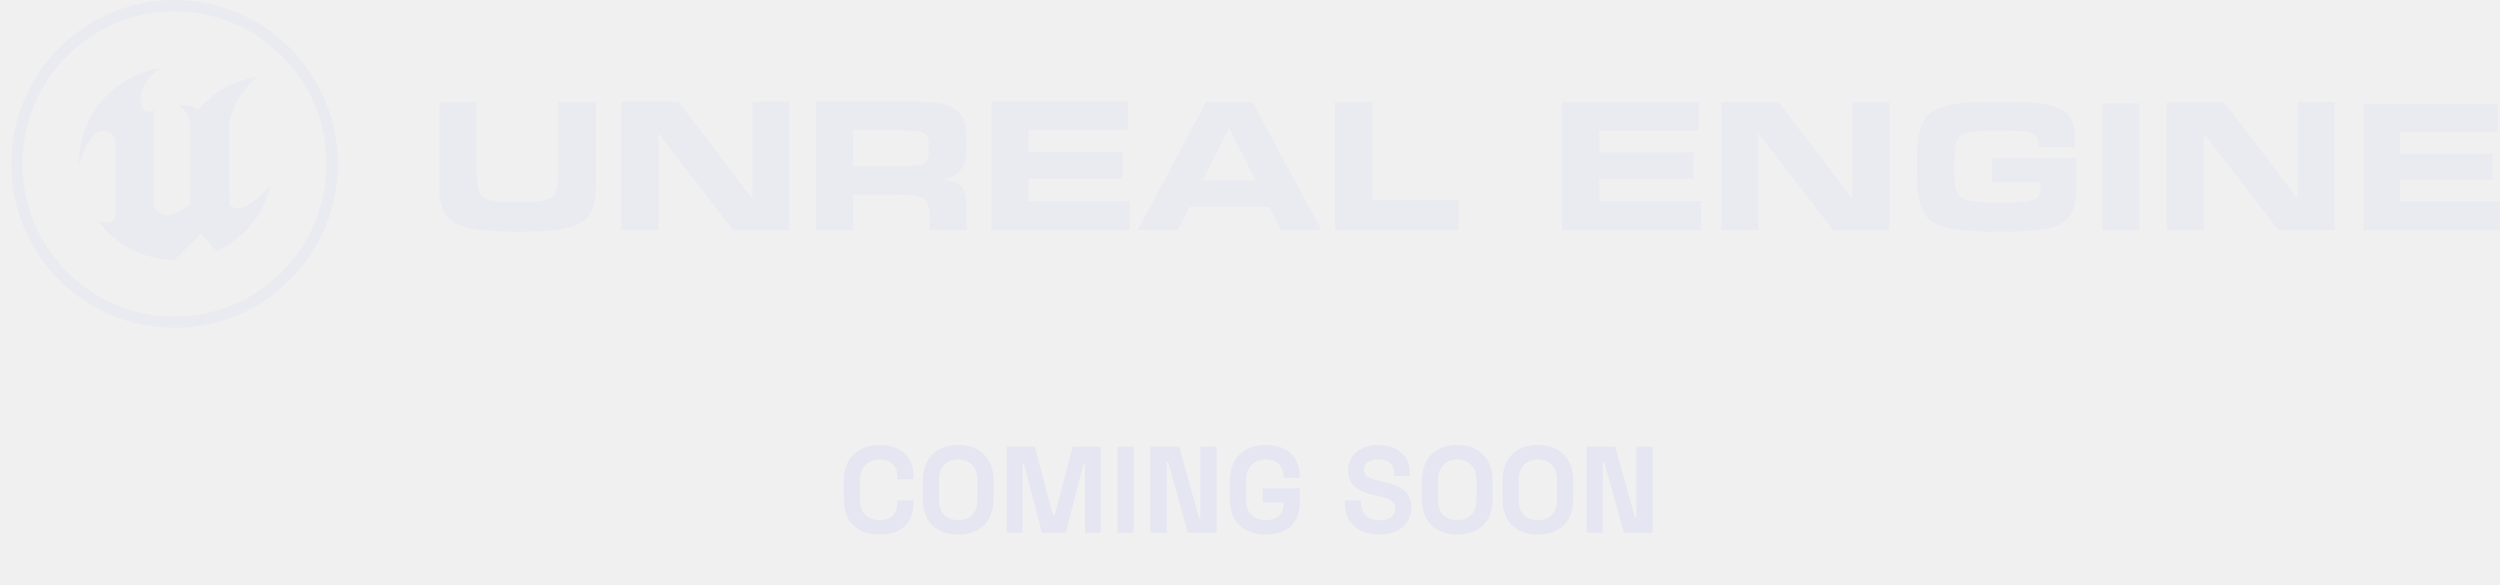
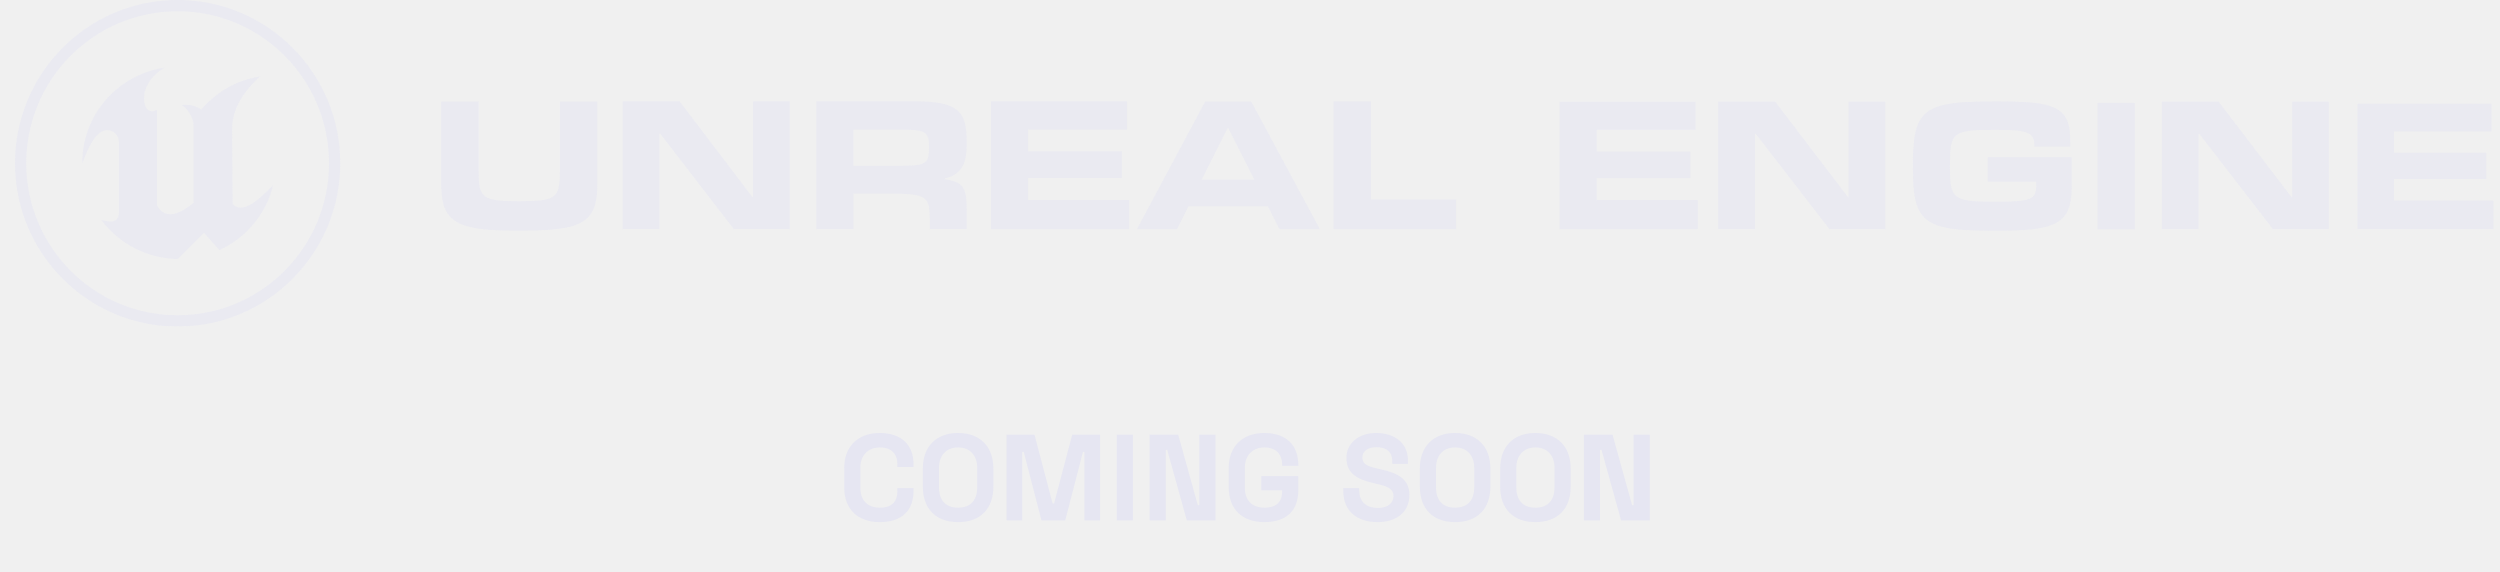
- <svg xmlns="http://www.w3.org/2000/svg" viewBox="0 0 244 57" fill="none">
-   <g opacity="0.6" clip-path="url(#clip0_295_3201)">
-     <path fill-rule="evenodd" clip-rule="evenodd" d="M26.375 18.166C26.108 19.447 24.921 22.734 21.133 24.514L19.612 22.812L17.046 25.379C15.586 25.36 14.15 25.005 12.85 24.341C11.551 23.678 10.423 22.725 9.555 21.557C9.828 21.641 10.11 21.694 10.394 21.714C10.815 21.721 11.27 21.568 11.27 20.866V13.939C11.275 13.761 11.239 13.584 11.164 13.422C11.089 13.261 10.977 13.118 10.837 13.007C10.697 12.896 10.533 12.819 10.358 12.783C10.183 12.746 10.001 12.75 9.828 12.796C8.64 13.068 7.691 16.018 7.691 16.018C7.678 14.656 7.963 13.308 8.526 12.066C9.089 10.825 9.918 9.721 10.954 8.83C12.317 7.657 13.986 6.891 15.768 6.621C14.47 7.356 13.741 8.556 13.741 9.562C13.741 11.182 14.722 10.985 15.012 10.747V20.096C15.061 20.213 15.126 20.324 15.204 20.425C15.333 20.603 15.504 20.748 15.701 20.848C15.899 20.947 16.117 20.998 16.338 20.996C17.32 20.996 18.593 19.882 18.593 19.882V12.315C18.593 11.545 18.01 10.615 17.426 10.296C17.426 10.296 18.507 10.105 19.341 10.741C19.498 10.55 19.665 10.368 19.84 10.194C21.787 8.294 23.621 7.753 25.148 7.482C25.148 7.482 22.371 9.653 22.371 12.567C22.371 14.734 22.428 20.018 22.428 20.018C23.458 21.008 24.99 19.578 26.375 18.166Z" fill="#E6E6F2" />
-     <path fill-rule="evenodd" clip-rule="evenodd" d="M32.969 16C32.969 24.837 25.833 32 17.032 32C8.23 32 1.095 24.837 1.095 16C1.095 7.163 8.23 0 17.032 0C25.833 0 32.969 7.163 32.969 16ZM17.032 30.897C25.226 30.897 31.869 24.227 31.869 16C31.869 7.773 25.226 1.103 17.032 1.103C8.837 1.103 2.194 7.773 2.194 16C2.194 24.227 8.837 30.897 17.032 30.897Z" fill="#E6E6F2" />
-     <path fill-rule="evenodd" clip-rule="evenodd" d="M166.011 22.452H152.455V9.964H165.797V12.725H156.086V14.85H165.282V17.458H156.086V19.609H166.009V22.452H166.011Z" fill="#E6E6F2" />
-     <path fill-rule="evenodd" clip-rule="evenodd" d="M244 22.451H230.658V10.159H243.792V12.876H234.234V14.968H243.286V17.536H234.234V19.653H244V22.451Z" fill="#E6E6F2" />
-     <path fill-rule="evenodd" clip-rule="evenodd" d="M184.391 22.45H178.906L171.686 13.11H171.615V22.45H168.017V9.963H173.59L180.722 19.312H180.792V9.963H184.388V22.45H184.391Z" fill="#E6E6F2" />
-     <path fill-rule="evenodd" clip-rule="evenodd" d="M227.854 22.45H222.37L215.15 13.11H215.078V22.45H211.481V9.963H217.053L224.185 19.312H224.256V9.963H227.852V22.45H227.854Z" fill="#E6E6F2" />
-     <path fill-rule="evenodd" clip-rule="evenodd" d="M194.989 22.615C193.838 22.615 192.844 22.586 192.008 22.529C191.173 22.473 190.463 22.366 189.878 22.204C189.293 22.045 188.818 21.821 188.453 21.537C188.089 21.253 187.805 20.882 187.602 20.426C187.401 19.97 187.264 19.416 187.195 18.767C187.125 18.118 187.088 17.349 187.088 16.459V16.095C187.088 15.199 187.125 14.424 187.199 13.768C187.272 13.113 187.412 12.557 187.616 12.101C187.82 11.645 188.105 11.275 188.47 10.992C188.835 10.711 189.31 10.492 189.894 10.334C190.479 10.178 191.189 10.071 192.026 10.018C192.861 9.965 193.848 9.938 194.989 9.938H195.542C196.5 9.938 197.339 9.959 198.056 10C198.775 10.041 199.393 10.117 199.912 10.226C200.427 10.336 200.855 10.486 201.191 10.676C201.527 10.866 201.793 11.108 201.989 11.402C202.184 11.695 202.321 12.046 202.397 12.455C202.471 12.864 202.51 13.341 202.51 13.887V14.367H198.986V14.215C198.986 13.931 198.942 13.693 198.854 13.499C198.766 13.306 198.594 13.153 198.338 13.037C198.08 12.922 197.72 12.84 197.257 12.793C196.793 12.745 196.181 12.721 195.423 12.721H195.117C194.428 12.721 193.84 12.733 193.353 12.756C192.865 12.78 192.46 12.832 192.135 12.911C191.811 12.992 191.554 13.106 191.365 13.253C191.176 13.402 191.033 13.603 190.941 13.858C190.847 14.114 190.788 14.43 190.76 14.805C190.735 15.182 190.721 15.634 190.721 16.161V16.383C190.721 16.899 190.735 17.341 190.76 17.709C190.787 18.077 190.847 18.387 190.941 18.638C191.035 18.89 191.176 19.091 191.365 19.238C191.554 19.386 191.811 19.5 192.135 19.58C192.46 19.661 192.865 19.713 193.353 19.735C193.84 19.76 194.428 19.77 195.117 19.77H195.423C195.983 19.77 196.466 19.76 196.873 19.738C197.278 19.717 197.619 19.685 197.897 19.641C198.174 19.597 198.397 19.535 198.564 19.454C198.73 19.374 198.858 19.273 198.948 19.152C199.039 19.03 199.098 18.887 199.128 18.724C199.158 18.562 199.172 18.37 199.172 18.15V17.803H194.413V15.403H202.654V18.177C202.654 18.776 202.614 19.302 202.535 19.755C202.457 20.208 202.315 20.6 202.114 20.929C201.913 21.259 201.642 21.531 201.3 21.747C200.958 21.964 200.525 22.136 199.997 22.264C199.472 22.391 198.842 22.481 198.109 22.534C197.376 22.587 196.521 22.615 195.546 22.615H194.989Z" fill="#E6E6F2" />
-     <path fill-rule="evenodd" clip-rule="evenodd" d="M208.829 22.473H205.183V10.084H208.829V22.473Z" fill="#E6E6F2" />
-     <path fill-rule="evenodd" clip-rule="evenodd" d="M50.324 22.607C49.314 22.607 48.428 22.58 47.666 22.526C46.905 22.473 46.248 22.379 45.695 22.248C45.142 22.116 44.685 21.938 44.322 21.713C43.958 21.488 43.669 21.207 43.454 20.868C43.239 20.529 43.086 20.126 42.998 19.659C42.909 19.191 42.865 18.647 42.865 18.023V9.942H46.532V16.827C46.532 17.253 46.547 17.617 46.576 17.923C46.605 18.229 46.666 18.489 46.758 18.704C46.849 18.92 46.98 19.094 47.152 19.226C47.323 19.358 47.55 19.462 47.834 19.536C48.118 19.611 48.466 19.661 48.879 19.685C49.293 19.709 49.786 19.722 50.359 19.722H50.669C51.242 19.722 51.735 19.708 52.148 19.68C52.562 19.653 52.91 19.605 53.193 19.532C53.477 19.46 53.704 19.357 53.875 19.221C54.046 19.086 54.178 18.913 54.268 18.7C54.359 18.487 54.42 18.227 54.45 17.919C54.479 17.61 54.494 17.247 54.494 16.827V9.942H58.162V18.022C58.162 18.639 58.121 19.183 58.038 19.653C57.954 20.124 57.807 20.529 57.595 20.866C57.383 21.205 57.096 21.486 56.735 21.712C56.375 21.936 55.919 22.114 55.366 22.247C54.814 22.379 54.153 22.472 53.387 22.525C52.62 22.58 51.725 22.605 50.702 22.605H50.324V22.607Z" fill="#E6E6F2" />
-     <path fill-rule="evenodd" clip-rule="evenodd" d="M77.021 22.452H71.538L64.318 13.086H64.246V22.452H60.65V9.931H66.223L73.355 19.306H73.426V9.931H77.022V22.452H77.021Z" fill="#E6E6F2" />
-     <path fill-rule="evenodd" clip-rule="evenodd" d="M87.832 16.251C88.463 16.251 88.967 16.231 89.343 16.193C89.718 16.154 90.003 16.073 90.197 15.95C90.392 15.827 90.519 15.656 90.578 15.438C90.638 15.219 90.668 14.93 90.668 14.569V14.354C90.668 13.999 90.638 13.713 90.578 13.495C90.519 13.276 90.391 13.108 90.192 12.991C89.994 12.874 89.708 12.797 89.334 12.757C88.958 12.718 88.458 12.7 87.832 12.7H83.26V16.251H87.832ZM94.361 22.452H90.737V21.436C90.737 21.072 90.722 20.757 90.693 20.492C90.663 20.229 90.603 20.006 90.507 19.823C90.413 19.641 90.28 19.493 90.109 19.382C89.938 19.271 89.712 19.186 89.431 19.125C89.15 19.066 88.805 19.025 88.395 19.004C87.984 18.983 87.495 18.972 86.929 18.972H83.261V22.45H79.629V9.931H89.303C90.319 9.931 91.155 9.993 91.811 10.12C92.467 10.246 92.983 10.457 93.362 10.754C93.74 11.05 94.001 11.442 94.146 11.932C94.291 12.42 94.362 13.023 94.362 13.742V14.183C94.362 14.674 94.325 15.105 94.247 15.472C94.17 15.84 94.046 16.158 93.875 16.426C93.704 16.692 93.483 16.912 93.21 17.087C92.939 17.26 92.604 17.392 92.209 17.482V17.554C92.645 17.625 93.004 17.718 93.286 17.827C93.566 17.938 93.785 18.102 93.946 18.321C94.105 18.54 94.214 18.826 94.273 19.18C94.332 19.535 94.361 19.986 94.361 20.538V22.452Z" fill="#E6E6F2" />
-     <path fill-rule="evenodd" clip-rule="evenodd" d="M110.295 22.452H96.741V9.931H110.083V12.7H100.374V14.829H109.57V17.444H100.374V19.601H110.295V22.452Z" fill="#E6E6F2" />
-     <path fill-rule="evenodd" clip-rule="evenodd" d="M122.55 17.599L120.008 12.574H119.919L117.394 17.599H122.55ZM128.974 22.462H125.014L123.871 20.215H116.091L114.967 22.462H111.042L117.739 9.941H122.24L128.974 22.462Z" fill="#E6E6F2" />
-     <path fill-rule="evenodd" clip-rule="evenodd" d="M142.327 22.462H130.313V9.94H133.981V19.549H142.325V22.462H142.327Z" fill="#E6E6F2" />
+ <svg xmlns="http://www.w3.org/2000/svg" viewBox="0 0 245 56" fill="none">
+   <g opacity="0.6" clip-path="url(#clip0_198_4827)">
+     <path fill-rule="evenodd" clip-rule="evenodd" d="M26.75 18.166C26.483 19.447 25.296 22.734 21.508 24.514L19.987 22.812L17.421 25.379C15.961 25.36 14.525 25.005 13.225 24.341C11.926 23.678 10.798 22.725 9.93 21.557C10.203 21.641 10.485 21.694 10.769 21.714C11.19 21.721 11.645 21.568 11.645 20.866V13.939C11.65 13.761 11.614 13.584 11.539 13.422C11.464 13.261 11.352 13.118 11.213 13.007C11.072 12.896 10.908 12.819 10.733 12.783C10.558 12.746 10.377 12.75 10.203 12.796C9.015 13.068 8.066 16.018 8.066 16.018C8.053 14.656 8.338 13.308 8.901 12.066C9.464 10.825 10.293 9.721 11.329 8.83C12.692 7.657 14.361 6.891 16.143 6.621C14.845 7.356 14.116 8.556 14.116 9.562C14.116 11.182 15.097 10.985 15.387 10.747V20.096C15.436 20.213 15.501 20.324 15.579 20.425C15.708 20.603 15.879 20.748 16.076 20.848C16.274 20.947 16.492 20.998 16.713 20.996C17.695 20.996 18.968 19.882 18.968 19.882V12.315C18.968 11.545 18.385 10.615 17.801 10.296C17.801 10.296 18.882 10.105 19.716 10.741C19.873 10.55 20.04 10.368 20.215 10.194C22.162 8.294 23.996 7.753 25.523 7.482C25.523 7.482 22.746 9.653 22.746 12.567C22.746 14.734 22.803 20.018 22.803 20.018C23.833 21.008 25.365 19.578 26.75 18.166Z" fill="#E6E6F2" />
+     <path fill-rule="evenodd" clip-rule="evenodd" d="M33.344 16C33.344 24.837 26.208 32 17.407 32C8.605 32 1.47 24.837 1.47 16C1.47 7.163 8.605 0 17.407 0C26.208 0 33.344 7.163 33.344 16ZM17.407 30.897C25.601 30.897 32.245 24.227 32.245 16C32.245 7.773 25.601 1.103 17.407 1.103C9.212 1.103 2.569 7.773 2.569 16C2.569 24.227 9.212 30.897 17.407 30.897Z" fill="#E6E6F2" />
+     <path fill-rule="evenodd" clip-rule="evenodd" d="M166.386 22.452H152.83V9.964H166.172V12.725H156.461V14.85H165.658V17.458H156.461V19.609H166.384V22.452H166.386Z" fill="#E6E6F2" />
+     <path fill-rule="evenodd" clip-rule="evenodd" d="M244.375 22.451H231.033V10.159H244.167V12.876H234.609V14.968H243.661V17.536H234.609V19.653H244.375V22.451Z" fill="#E6E6F2" />
+     <path fill-rule="evenodd" clip-rule="evenodd" d="M184.765 22.45H179.281L172.061 13.11H171.99V22.45H168.392V9.963H173.965L181.097 19.312H181.167V9.963H184.763V22.45H184.765Z" fill="#E6E6F2" />
+     <path fill-rule="evenodd" clip-rule="evenodd" d="M228.229 22.45H222.745L215.525 13.11H215.453V22.45H211.856V9.963H217.429L224.561 19.312H224.631V9.963H228.227V22.45H228.229Z" fill="#E6E6F2" />
+     <path fill-rule="evenodd" clip-rule="evenodd" d="M195.364 22.615C194.213 22.615 193.219 22.586 192.383 22.529C191.548 22.473 190.838 22.366 190.253 22.204C189.668 22.045 189.193 21.821 188.828 21.537C188.464 21.253 188.18 20.882 187.977 20.426C187.776 19.97 187.639 19.416 187.57 18.767C187.5 18.118 187.463 17.349 187.463 16.459V16.095C187.463 15.199 187.5 14.424 187.574 13.768C187.647 13.113 187.787 12.557 187.991 12.101C188.195 11.645 188.48 11.275 188.845 10.992C189.21 10.711 189.685 10.492 190.269 10.334C190.854 10.178 191.564 10.071 192.401 10.018C193.236 9.965 194.223 9.938 195.364 9.938H195.917C196.875 9.938 197.714 9.959 198.431 10C199.15 10.041 199.768 10.117 200.287 10.226C200.802 10.336 201.23 10.486 201.566 10.676C201.902 10.866 202.168 11.108 202.364 11.402C202.559 11.695 202.696 12.046 202.772 12.455C202.846 12.864 202.885 13.341 202.885 13.887V14.367H199.361V14.215C199.361 13.931 199.317 13.693 199.229 13.499C199.141 13.306 198.969 13.153 198.713 13.037C198.455 12.922 198.095 12.84 197.632 12.793C197.168 12.745 196.556 12.721 195.798 12.721H195.492C194.803 12.721 194.215 12.733 193.728 12.756C193.24 12.78 192.835 12.832 192.51 12.911C192.186 12.992 191.929 13.106 191.74 13.253C191.551 13.402 191.408 13.603 191.316 13.858C191.222 14.114 191.163 14.43 191.135 14.805C191.11 15.182 191.096 15.634 191.096 16.161V16.383C191.096 16.899 191.11 17.341 191.135 17.709C191.162 18.077 191.222 18.387 191.316 18.638C191.41 18.89 191.551 19.091 191.74 19.238C191.929 19.386 192.186 19.5 192.51 19.58C192.835 19.661 193.24 19.713 193.728 19.735C194.215 19.76 194.803 19.77 195.492 19.77H195.798C196.358 19.77 196.841 19.76 197.248 19.738C197.653 19.717 197.994 19.685 198.272 19.641C198.549 19.597 198.772 19.535 198.939 19.454C199.105 19.374 199.233 19.273 199.323 19.152C199.414 19.03 199.473 18.887 199.503 18.724C199.533 18.562 199.547 18.37 199.547 18.15V17.803H194.788V15.403H203.029V18.177C203.029 18.776 202.989 19.302 202.91 19.755C202.832 20.208 202.69 20.6 202.489 20.929C202.288 21.259 202.017 21.531 201.675 21.747C201.333 21.964 200.9 22.136 200.372 22.264C199.847 22.391 199.217 22.481 198.484 22.534C197.751 22.587 196.896 22.615 195.921 22.615H195.364Z" fill="#E6E6F2" />
+     <path fill-rule="evenodd" clip-rule="evenodd" d="M209.205 22.473H205.558V10.084H209.205V22.473Z" fill="#E6E6F2" />
+     <path fill-rule="evenodd" clip-rule="evenodd" d="M50.699 22.607C49.689 22.607 48.803 22.58 48.041 22.526C47.28 22.473 46.623 22.379 46.07 22.248C45.517 22.116 45.06 21.938 44.697 21.713C44.333 21.488 44.044 21.207 43.829 20.868C43.614 20.529 43.461 20.126 43.373 19.659C43.284 19.191 43.24 18.647 43.24 18.023V9.942H46.907V16.827C46.907 17.253 46.922 17.617 46.951 17.923C46.98 18.229 47.041 18.489 47.133 18.704C47.224 18.92 47.356 19.094 47.527 19.226C47.698 19.358 47.925 19.462 48.21 19.536C48.493 19.611 48.841 19.661 49.255 19.685C49.668 19.709 50.161 19.722 50.734 19.722H51.044C51.617 19.722 52.11 19.708 52.524 19.68C52.937 19.653 53.285 19.605 53.569 19.532C53.852 19.46 54.079 19.357 54.25 19.221C54.421 19.086 54.553 18.913 54.644 18.7C54.734 18.487 54.795 18.227 54.825 17.919C54.854 17.61 54.869 17.247 54.869 16.827V9.942H58.537V18.022C58.537 18.639 58.496 19.183 58.413 19.653C58.329 20.124 58.182 20.529 57.97 20.866C57.758 21.205 57.471 21.486 57.11 21.712C56.75 21.936 56.294 22.114 55.742 22.247C55.189 22.379 54.529 22.472 53.762 22.525C52.995 22.58 52.1 22.605 51.078 22.605H50.699V22.607Z" fill="#E6E6F2" />
+     <path fill-rule="evenodd" clip-rule="evenodd" d="M77.396 22.452H71.912L64.693 13.086H64.621V22.452H61.025V9.931H66.597L73.73 19.306H73.801V9.931H77.397V22.452H77.396Z" fill="#E6E6F2" />
+     <path fill-rule="evenodd" clip-rule="evenodd" d="M88.207 16.251C88.838 16.251 89.342 16.231 89.718 16.193C90.093 16.154 90.378 16.073 90.572 15.95C90.767 15.827 90.894 15.656 90.953 15.438C91.012 15.219 91.043 14.93 91.043 14.569V14.354C91.043 13.999 91.012 13.713 90.953 13.495C90.894 13.276 90.766 13.108 90.567 12.991C90.369 12.874 90.083 12.797 89.709 12.757C89.333 12.718 88.833 12.7 88.207 12.7H83.635V16.251H88.207ZM94.736 22.452H91.112V21.436C91.112 21.072 91.097 20.757 91.068 20.492C91.038 20.229 90.978 20.006 90.882 19.823C90.788 19.641 90.655 19.493 90.484 19.382C90.313 19.271 90.087 19.186 89.805 19.125C89.525 19.066 89.18 19.025 88.77 19.004C88.359 18.983 87.87 18.972 87.304 18.972H83.636V22.45H80.004V9.931H89.678C90.694 9.931 91.53 9.993 92.186 10.12C92.841 10.246 93.358 10.457 93.737 10.754C94.115 11.05 94.376 11.442 94.521 11.932C94.666 12.42 94.737 13.023 94.737 13.742V14.183C94.737 14.674 94.7 15.105 94.622 15.472C94.545 15.84 94.421 16.158 94.25 16.426C94.079 16.692 93.858 16.912 93.585 17.087C93.314 17.26 92.979 17.392 92.584 17.482V17.554C93.02 17.625 93.379 17.718 93.661 17.827C93.941 17.938 94.16 18.102 94.321 18.321C94.48 18.54 94.589 18.826 94.648 19.18C94.707 19.535 94.736 19.986 94.736 20.538V22.452Z" fill="#E6E6F2" />
+     <path fill-rule="evenodd" clip-rule="evenodd" d="M110.67 22.452H97.116V9.931H110.458V12.7H100.749V14.829H109.945V17.444H100.749V19.601H110.67V22.452Z" fill="#E6E6F2" />
+     <path fill-rule="evenodd" clip-rule="evenodd" d="M122.925 17.599L120.383 12.574H120.294L117.769 17.599H122.925ZM129.349 22.462H125.389L124.246 20.215H116.467L115.342 22.462H111.417L118.114 9.941H122.615L129.349 22.462Z" fill="#E6E6F2" />
+     <path fill-rule="evenodd" clip-rule="evenodd" d="M142.702 22.462H130.688V9.94H134.356V19.549H142.7V22.462H142.702Z" fill="#E6E6F2" />
  </g>
-   <path d="M82.359 46.84V48.76C82.359 50.992 83.775 52.168 85.839 52.168C88.059 52.168 89.151 50.98 89.151 49.12V48.832H87.567V49.144C87.567 50.092 87.099 50.752 85.839 50.752C84.603 50.752 83.943 49.984 83.943 48.832V46.768C83.943 45.712 84.651 44.848 85.839 44.848C86.991 44.848 87.567 45.496 87.567 46.456V46.768H89.151V46.48C89.151 44.608 87.963 43.432 85.839 43.432C83.715 43.432 82.359 44.752 82.359 46.84ZM90.064 46.912V48.688C90.064 50.896 91.372 52.168 93.52 52.168C95.668 52.168 96.976 50.896 96.976 48.688V46.912C96.976 44.764 95.668 43.432 93.52 43.432C91.372 43.432 90.064 44.764 90.064 46.912ZM91.648 46.84C91.648 45.7 92.308 44.848 93.52 44.848C94.696 44.848 95.392 45.652 95.392 46.84V48.76C95.392 49.924 94.828 50.752 93.52 50.752C92.248 50.752 91.648 49.972 91.648 48.76V46.84ZM98.269 43.6V52H99.805V45.28H99.949L101.689 52H104.017L105.757 45.28H105.901V52H107.437V43.6H104.701L102.925 50.344H102.781L101.005 43.6H98.269ZM109.068 43.6V52H110.652V43.6H109.068ZM112.284 43.6V52H113.868V45.088H114.012L115.932 52H118.74V43.6H117.156V50.512H117.012L115.092 43.6H112.284ZM120.04 48.76C120.04 50.992 121.456 52.168 123.52 52.168C125.692 52.168 126.856 51.052 126.856 49.048V47.656H123.232V49.048H125.272V49.132C125.272 50.14 124.78 50.752 123.52 50.752C122.284 50.752 121.624 49.984 121.624 48.832V46.768C121.624 45.712 122.332 44.848 123.52 44.848C124.672 44.848 125.272 45.52 125.272 46.528V46.648H126.856V46.552C126.856 44.584 125.644 43.432 123.52 43.432C121.396 43.432 120.04 44.752 120.04 46.84V48.76ZM134.493 43.432C132.861 43.432 131.577 44.368 131.577 45.868C131.577 47.392 132.609 47.992 134.349 48.376L134.457 48.4C135.561 48.64 136.185 48.88 136.185 49.612C136.185 50.236 135.705 50.776 134.685 50.776C133.413 50.776 132.825 50.08 132.825 49.048V48.832H131.265V49.096C131.265 51.064 132.585 52.168 134.637 52.168C136.425 52.168 137.745 51.22 137.745 49.528C137.745 48.004 136.725 47.392 134.997 47.008L134.889 46.984C133.881 46.756 133.137 46.612 133.137 45.82C133.137 45.244 133.653 44.824 134.493 44.824C135.453 44.824 136.065 45.244 136.065 46.204V46.456H137.601V46.096C137.601 44.416 136.293 43.432 134.493 43.432ZM138.771 46.912V48.688C138.771 50.896 140.079 52.168 142.227 52.168C144.375 52.168 145.683 50.896 145.683 48.688V46.912C145.683 44.764 144.375 43.432 142.227 43.432C140.079 43.432 138.771 44.764 138.771 46.912ZM140.355 46.84C140.355 45.7 141.015 44.848 142.227 44.848C143.403 44.848 144.099 45.652 144.099 46.84V48.76C144.099 49.924 143.535 50.752 142.227 50.752C140.955 50.752 140.355 49.972 140.355 48.76V46.84ZM146.64 46.912V48.688C146.64 50.896 147.948 52.168 150.096 52.168C152.244 52.168 153.552 50.896 153.552 48.688V46.912C153.552 44.764 152.244 43.432 150.096 43.432C147.948 43.432 146.64 44.764 146.64 46.912ZM148.224 46.84C148.224 45.7 148.884 44.848 150.096 44.848C151.272 44.848 151.968 45.652 151.968 46.84V48.76C151.968 49.924 151.404 50.752 150.096 50.752C148.824 50.752 148.224 49.972 148.224 48.76V46.84ZM154.845 43.6V52H156.429V45.088H156.573L158.493 52H161.301V43.6H159.717V50.512H159.573L157.653 43.6H154.845Z" fill="#E6E6F2" />
+   <path d="M82.734 45.84V47.76C82.734 49.992 84.15 51.168 86.214 51.168C88.434 51.168 89.526 49.98 89.526 48.12V47.832H87.942V48.144C87.942 49.092 87.474 49.752 86.214 49.752C84.978 49.752 84.318 48.984 84.318 47.832V45.768C84.318 44.712 85.026 43.848 86.214 43.848C87.366 43.848 87.942 44.496 87.942 45.456V45.768H89.526V45.48C89.526 43.608 88.338 42.432 86.214 42.432C84.09 42.432 82.734 43.752 82.734 45.84ZM90.439 45.912V47.688C90.439 49.896 91.747 51.168 93.895 51.168C96.043 51.168 97.351 49.896 97.351 47.688V45.912C97.351 43.764 96.043 42.432 93.895 42.432C91.747 42.432 90.439 43.764 90.439 45.912ZM92.023 45.84C92.023 44.7 92.683 43.848 93.895 43.848C95.071 43.848 95.767 44.652 95.767 45.84V47.76C95.767 48.924 95.203 49.752 93.895 49.752C92.623 49.752 92.023 48.972 92.023 47.76V45.84ZM98.644 42.6V51H100.18V44.28H100.324L102.064 51H104.392L106.132 44.28H106.276V51H107.812V42.6H105.076L103.3 49.344H103.156L101.38 42.6H98.644ZM109.443 42.6V51H111.027V42.6H109.443ZM112.659 42.6V51H114.243V44.088H114.387L116.307 51H119.115V42.6H117.531V49.512H117.387L115.467 42.6H112.659ZM120.415 47.76C120.415 49.992 121.831 51.168 123.895 51.168C126.067 51.168 127.231 50.052 127.231 48.048V46.656H123.607V48.048H125.647V48.132C125.647 49.14 125.155 49.752 123.895 49.752C122.659 49.752 121.999 48.984 121.999 47.832V45.768C121.999 44.712 122.707 43.848 123.895 43.848C125.047 43.848 125.647 44.52 125.647 45.528V45.648H127.231V45.552C127.231 43.584 126.019 42.432 123.895 42.432C121.771 42.432 120.415 43.752 120.415 45.84V47.76ZM134.868 42.432C133.236 42.432 131.952 43.368 131.952 44.868C131.952 46.392 132.984 46.992 134.724 47.376L134.832 47.4C135.936 47.64 136.56 47.88 136.56 48.612C136.56 49.236 136.08 49.776 135.06 49.776C133.788 49.776 133.2 49.08 133.2 48.048V47.832H131.64V48.096C131.64 50.064 132.96 51.168 135.012 51.168C136.8 51.168 138.12 50.22 138.12 48.528C138.12 47.004 137.1 46.392 135.372 46.008L135.264 45.984C134.256 45.756 133.512 45.612 133.512 44.82C133.512 44.244 134.028 43.824 134.868 43.824C135.828 43.824 136.44 44.244 136.44 45.204V45.456H137.976V45.096C137.976 43.416 136.668 42.432 134.868 42.432ZM139.146 45.912V47.688C139.146 49.896 140.454 51.168 142.602 51.168C144.75 51.168 146.058 49.896 146.058 47.688V45.912C146.058 43.764 144.75 42.432 142.602 42.432C140.454 42.432 139.146 43.764 139.146 45.912ZM140.73 45.84C140.73 44.7 141.39 43.848 142.602 43.848C143.778 43.848 144.474 44.652 144.474 45.84V47.76C144.474 48.924 143.91 49.752 142.602 49.752C141.33 49.752 140.73 48.972 140.73 47.76V45.84ZM147.015 45.912V47.688C147.015 49.896 148.323 51.168 150.471 51.168C152.619 51.168 153.927 49.896 153.927 47.688V45.912C153.927 43.764 152.619 42.432 150.471 42.432C148.323 42.432 147.015 43.764 147.015 45.912ZM148.599 45.84C148.599 44.7 149.259 43.848 150.471 43.848C151.647 43.848 152.343 44.652 152.343 45.84V47.76C152.343 48.924 151.779 49.752 150.471 49.752C149.199 49.752 148.599 48.972 148.599 47.76V45.84ZM155.22 42.6V51H156.804V44.088H156.948L158.868 51H161.676V42.6H160.092V49.512H159.948L158.028 42.6H155.22Z" fill="#E6E6F2" />
  <defs>
-     <clipPath id="clip0_295_3201">
-       <rect width="244" height="32" fill="white" />
+     <clipPath id="clip0_198_4827">
+       <rect width="244" height="32" fill="white" transform="translate(0.375)" />
    </clipPath>
  </defs>
</svg>
